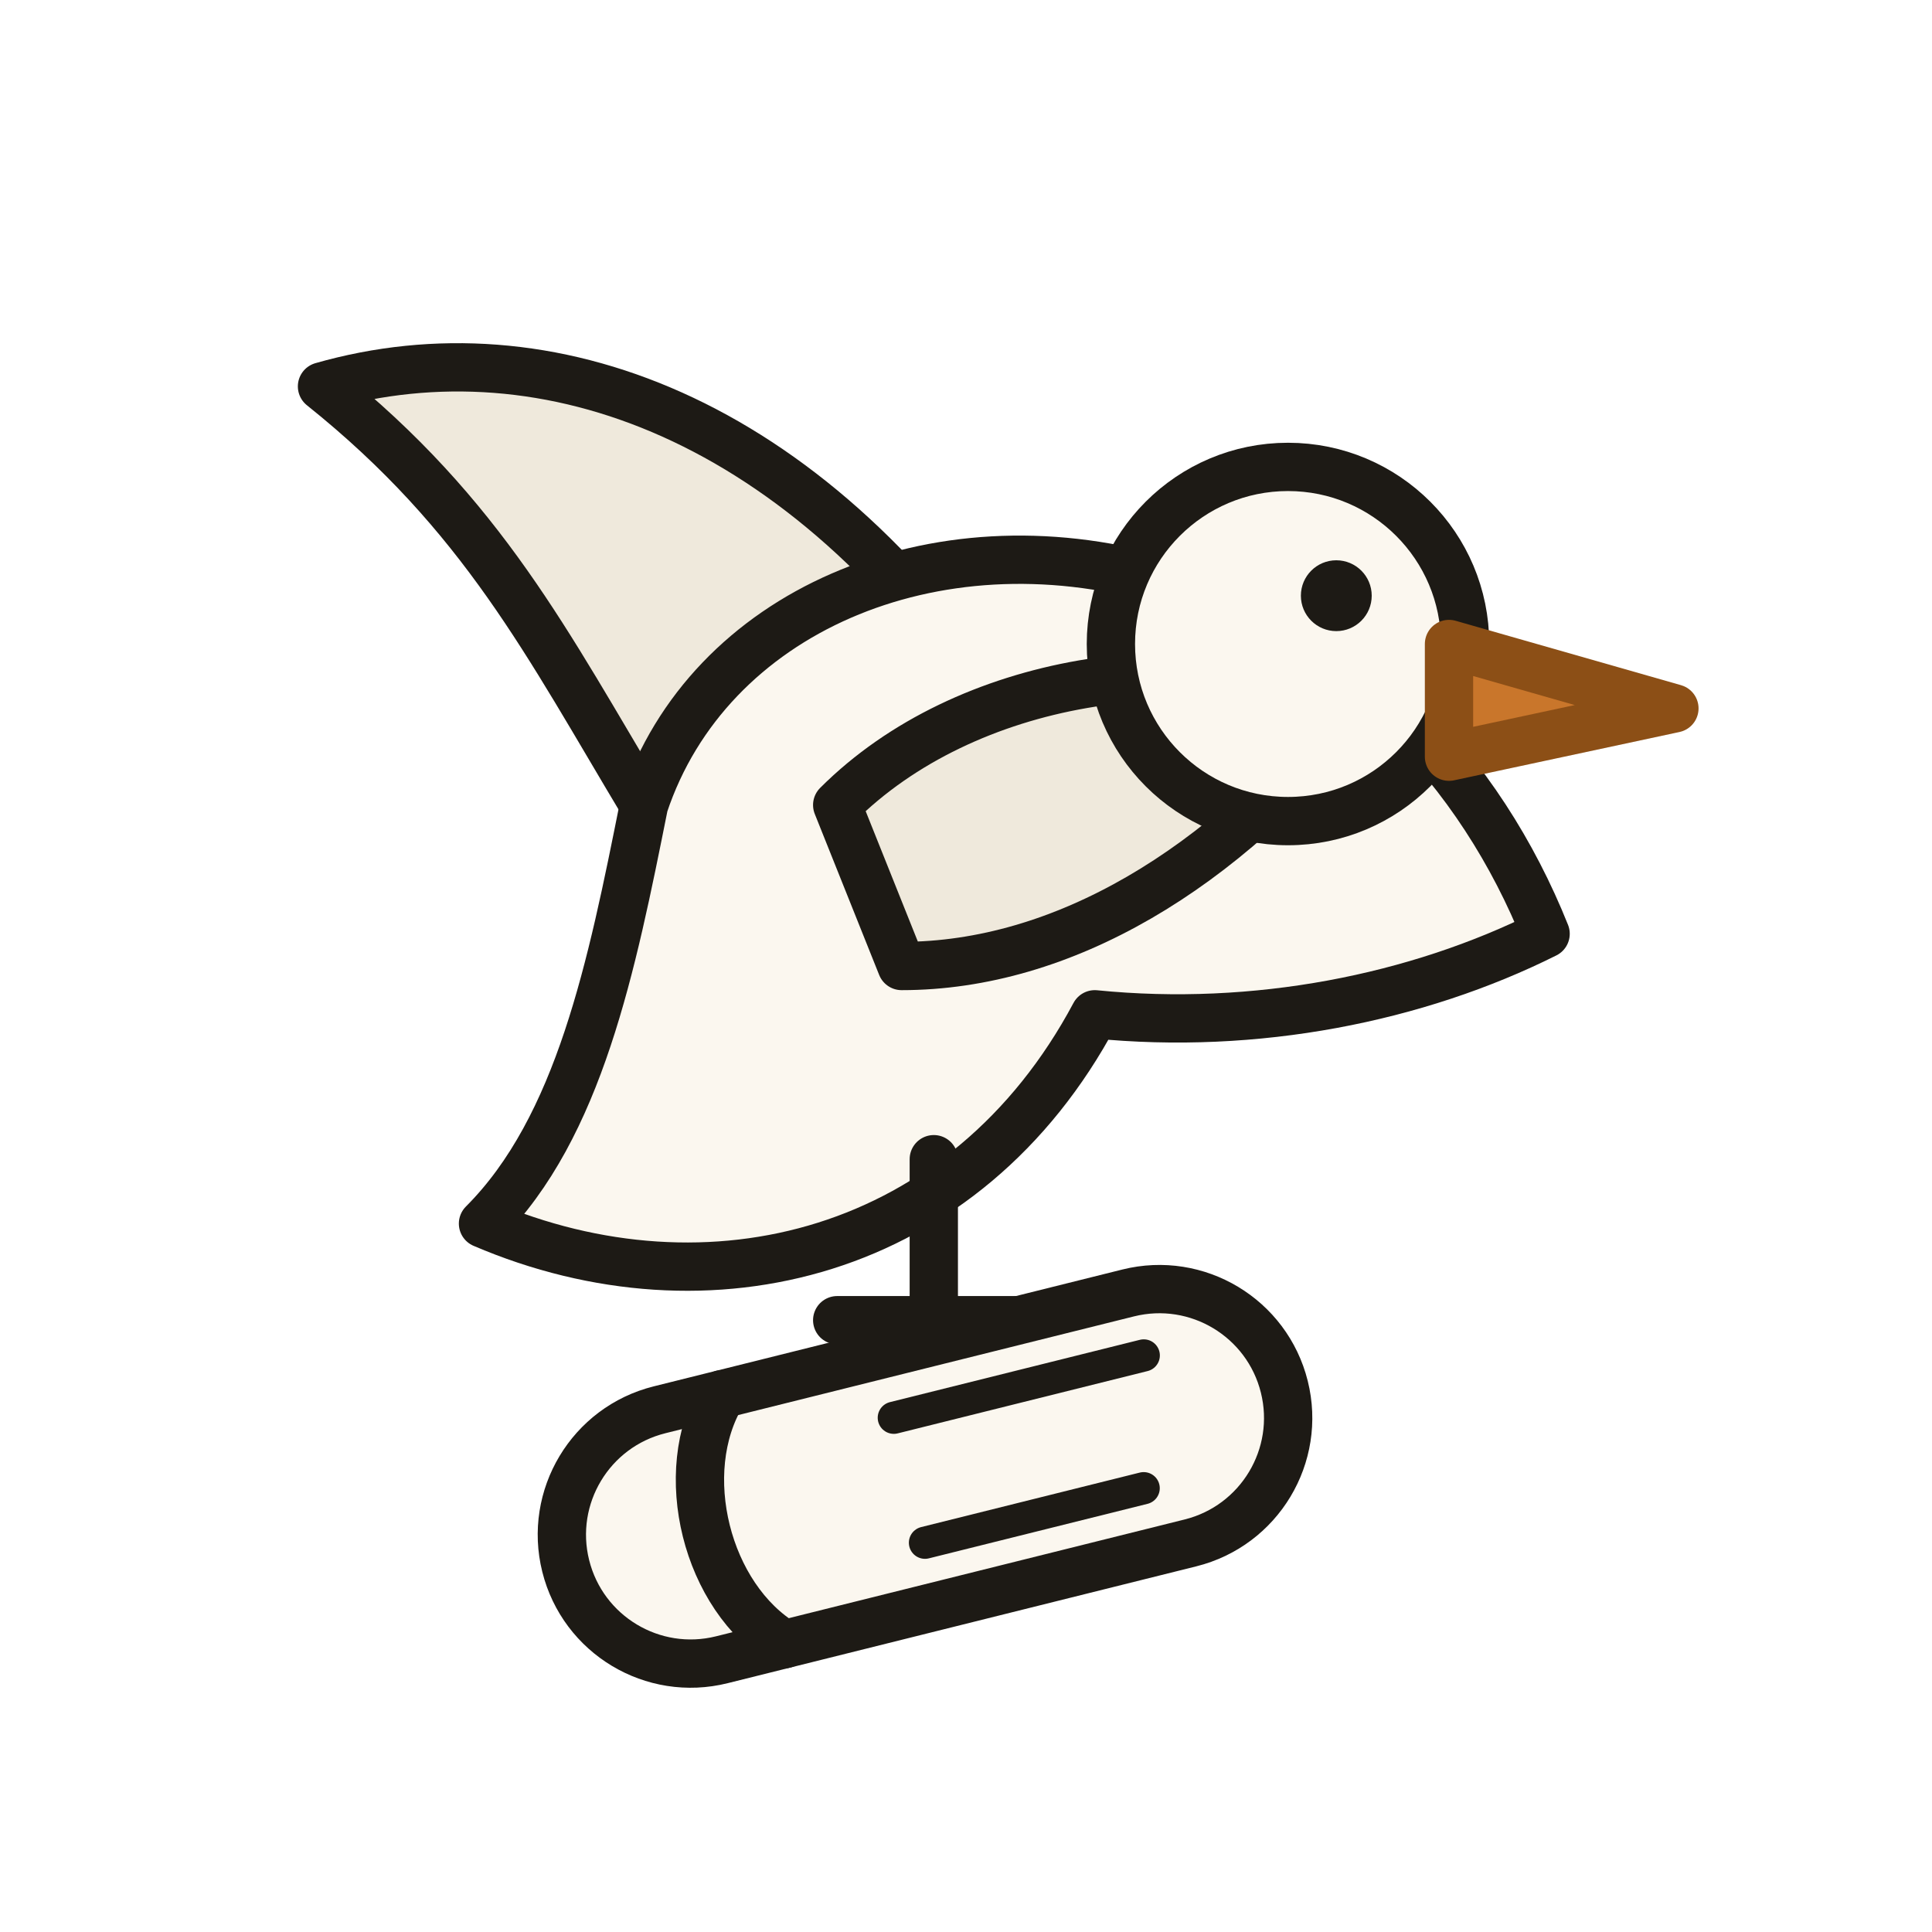
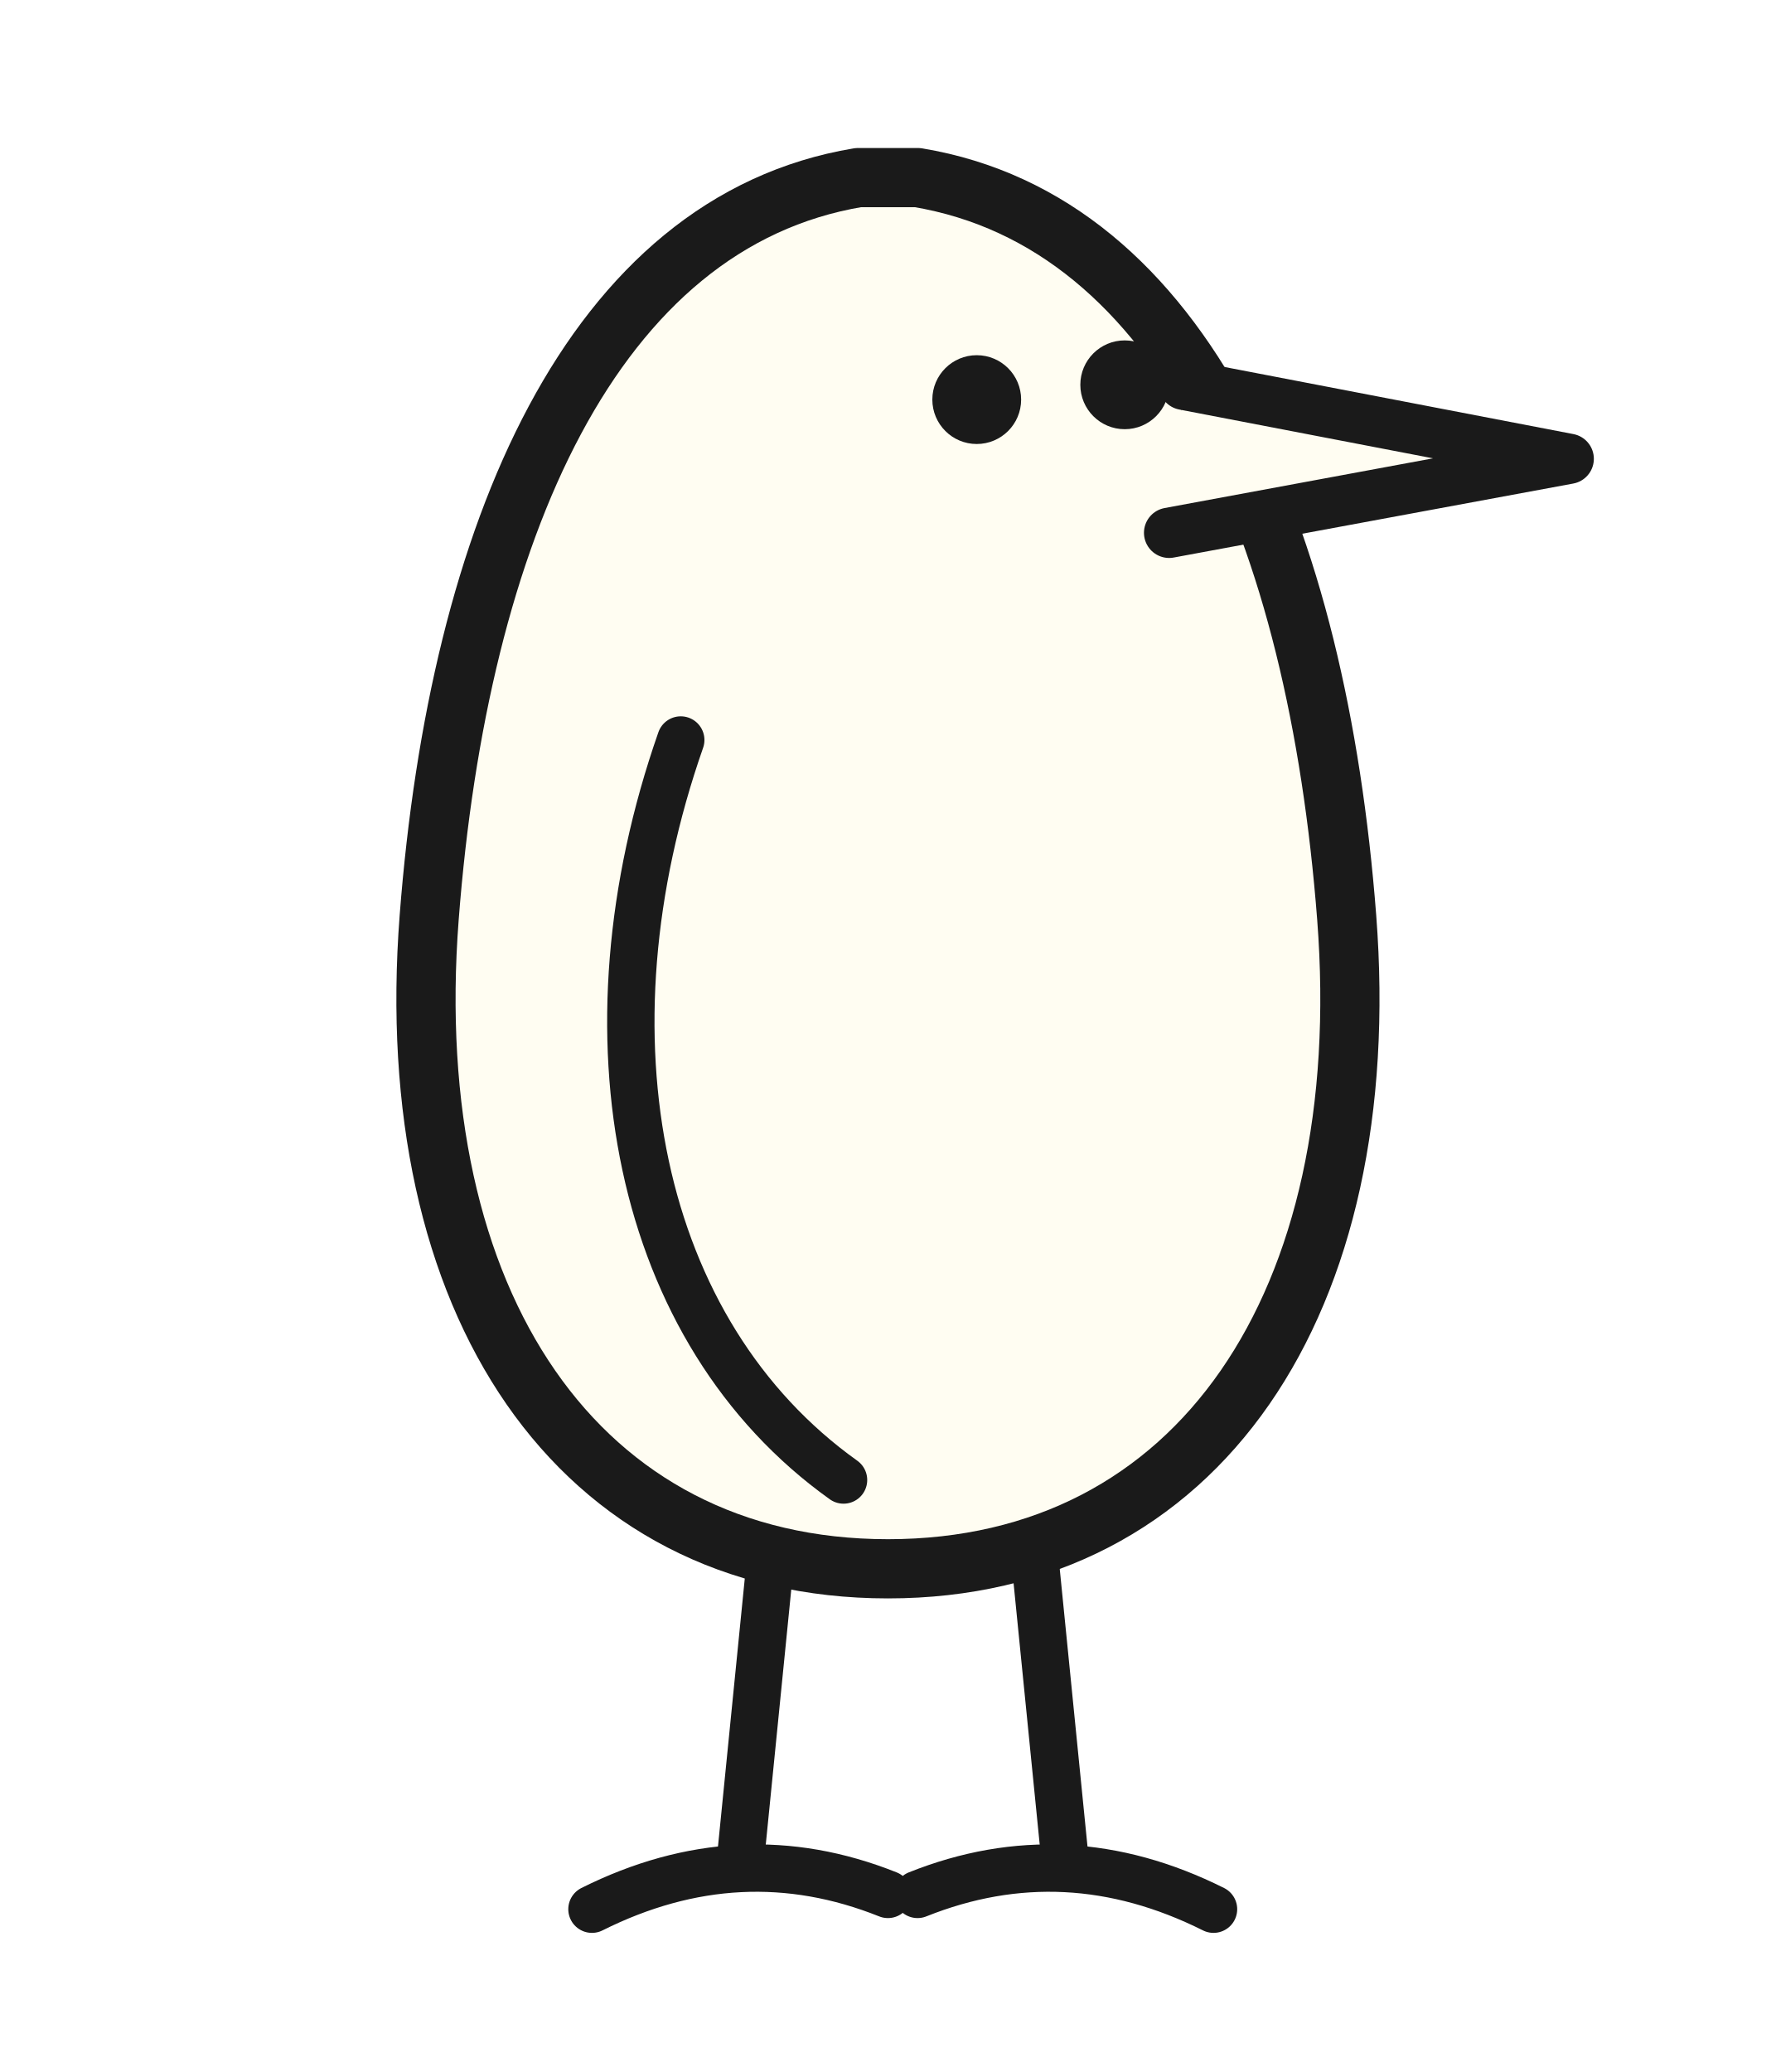
- <svg xmlns="http://www.w3.org/2000/svg" viewBox="0 0 120 120" role="img" aria-label="A seagull carrying a rolled newspaper">
-   <g fill="none" stroke="#1d1a15" stroke-width="3" stroke-linecap="round" stroke-linejoin="round">
-     <path d="M62 44 C50 26 34 20 20 24 C30 32 34 40 40 50" fill="#efe9dc" />
-     <path d="M40 50 C44 38 58 32 72 36 C84 39 92 48 96 58 C88 62 78 64 68 63 C60 78 44 82 30 76 C36 70 38 60 40 50 Z" fill="#fbf7ef" />
-     <path d="M52 50 C60 42 74 40 84 44 C76 54 66 60 56 60 Z" fill="#efe9dc" />
-     <circle cx="80" cy="40" r="11" fill="#fbf7ef" />
-     <path d="M90 40 L104 44 L90 47 Z" fill="#c9762b" stroke="#8c4f16" />
-     <circle cx="83" cy="37" r="2.2" fill="#1d1a15" stroke="none" />
-     <path d="M58 72 L58 82 M52 82 L64 82" />
-     <g transform="rotate(-14 56 90)">
-       <rect x="34" y="84" width="46" height="16" rx="8" fill="#fbf7ef" />
-       <path d="M46 84 C42 88 42 96 46 100" />
-       <path d="M56 88 H72 M56 96 H70" stroke-width="2" />
-     </g>
+ <svg xmlns="http://www.w3.org/2000/svg" viewBox="0 0 120 140" role="img" aria-label="Serius, a hand-drawn seagull">
+   <g fill="none" stroke="#1a1a1a" stroke-width="4" stroke-linecap="round" stroke-linejoin="round">
+     <path d="M58 12 C40 15 31 36 29 62 C27 88 39 106 60 106 C81 106 93 88 91 62 C89 36 80 15 62 12 Z" fill="#fffdf2" />
+     <path d="M80 26 L106 31 L79 36" fill="#fffdf2" stroke-width="3.4" />
+     <path d="M46 50 C39 70 43 90 57 100" stroke-width="3.2" />
+     <circle cx="66" cy="27" r="3" fill="#1a1a1a" stroke="none" />
+     <circle cx="76" cy="26" r="3" fill="#1a1a1a" stroke="none" />
+     <path d="M52 106 L50 126 M70 106 L72 126" stroke-width="3.2" />
+     <path d="M40 129 Q50 124 60 128 M62 128 Q72 124 82 129" stroke-width="3.2" />
  </g>
</svg>
